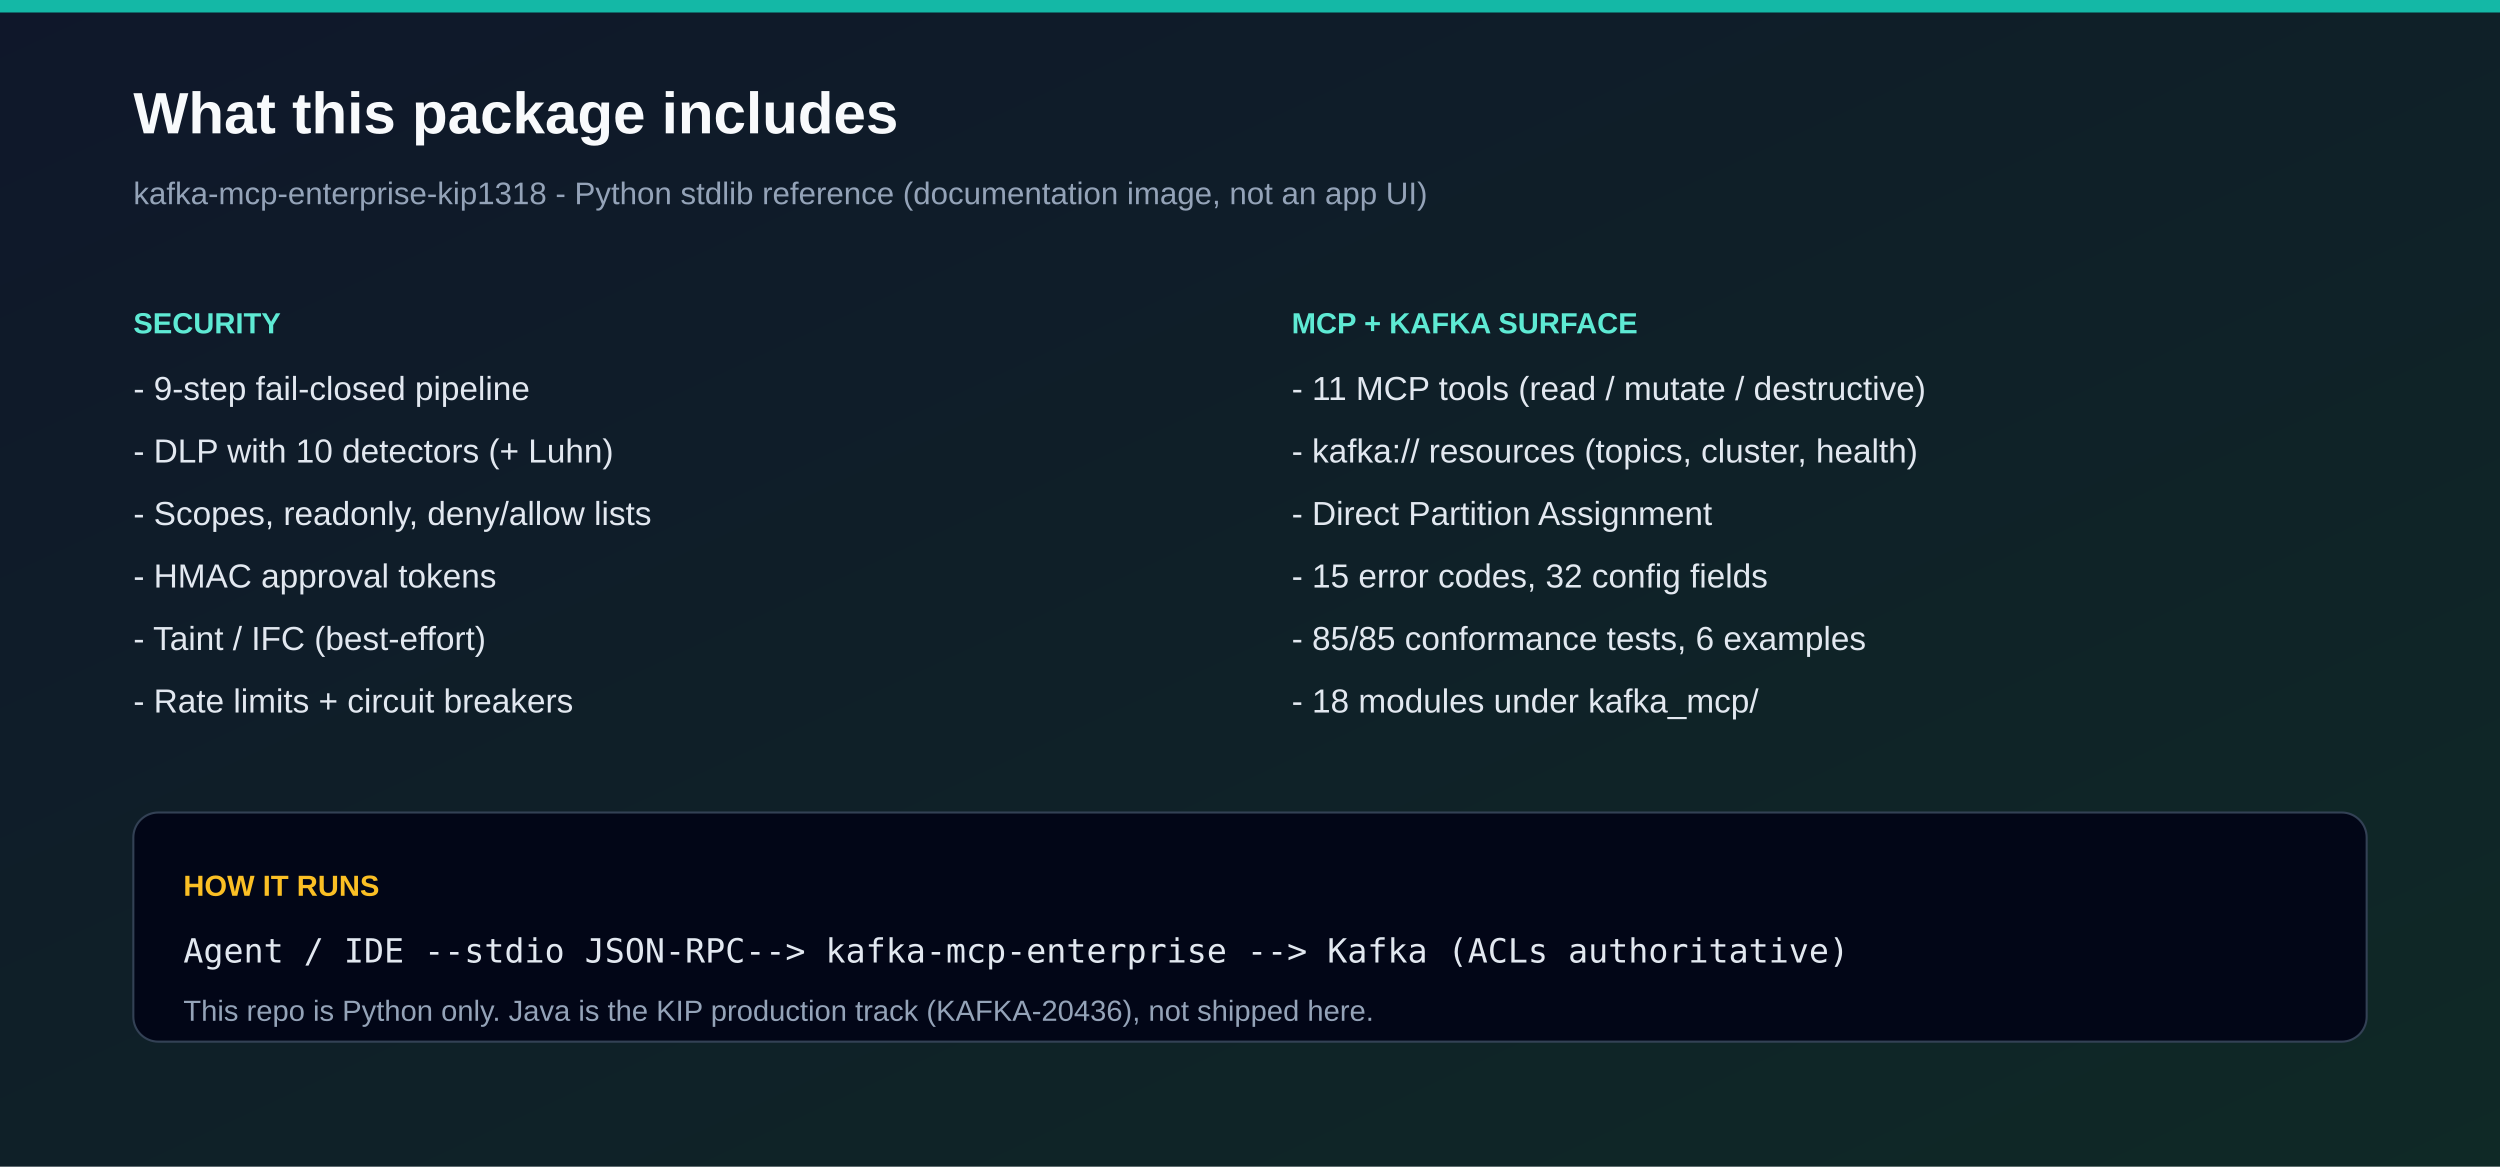
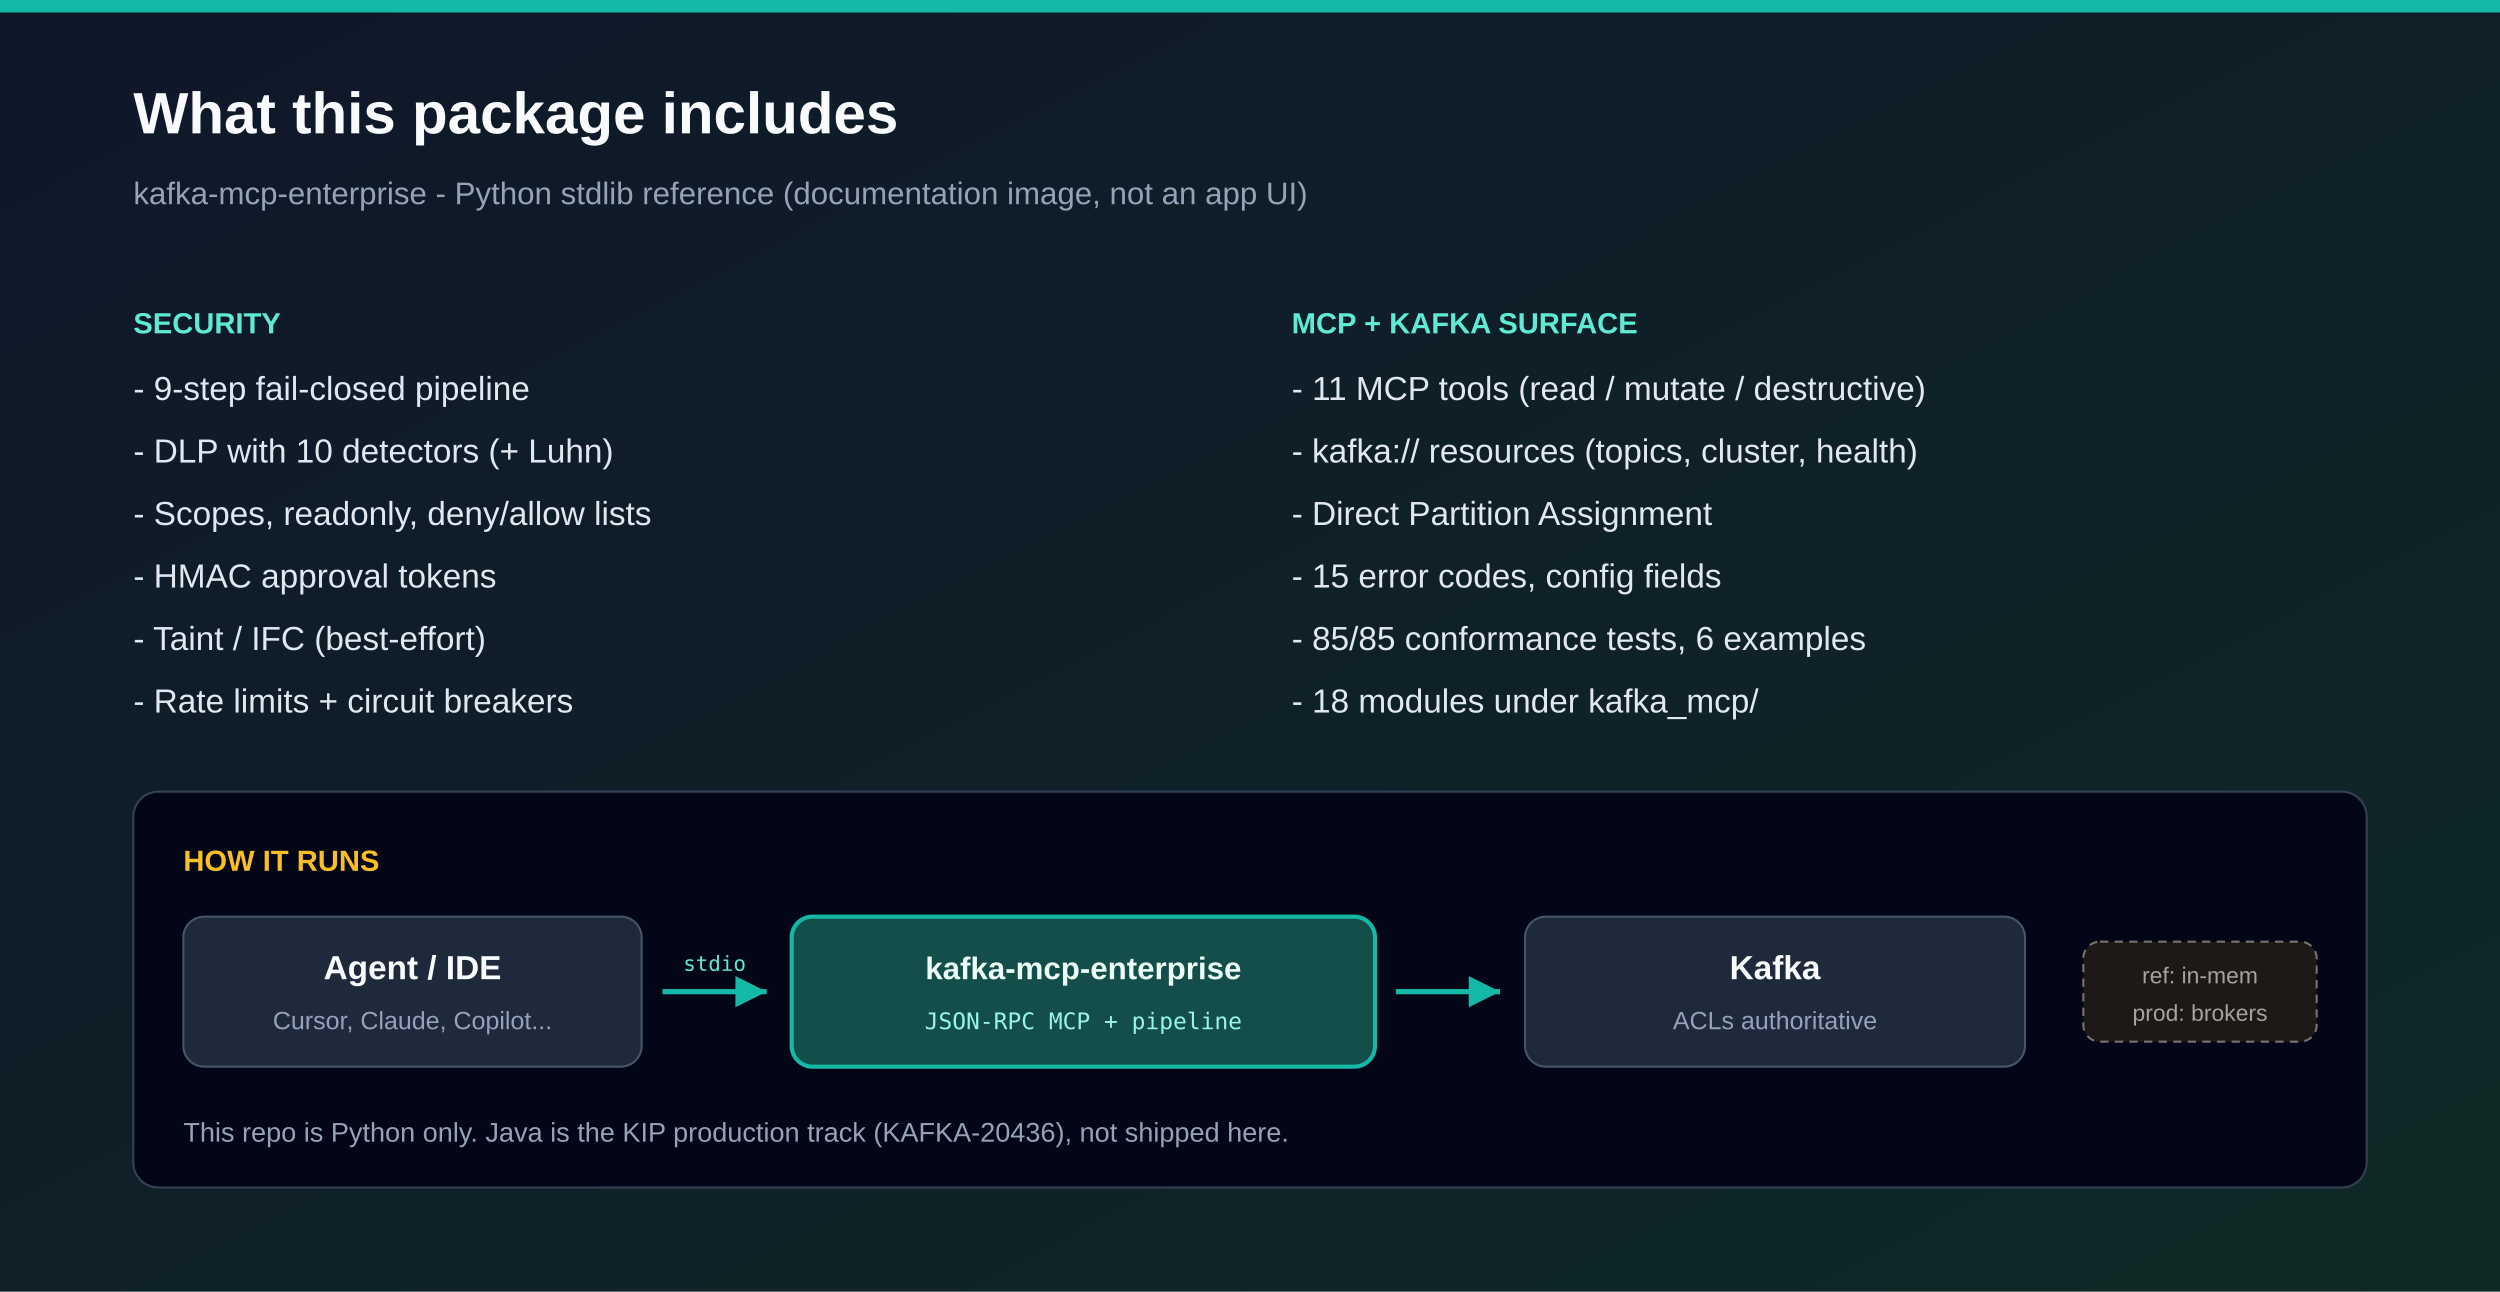
- <svg xmlns="http://www.w3.org/2000/svg" viewBox="0 0 1200 560" role="img" aria-labelledby="title desc">
+ <svg xmlns="http://www.w3.org/2000/svg" viewBox="0 0 1200 620" role="img" aria-labelledby="title desc">
  <defs>
    <linearGradient id="bg" x1="0%" y1="0%" x2="100%" y2="100%">
      <stop offset="0%" stop-color="#0f172a" />
      <stop offset="100%" stop-color="#0f2926" />
    </linearGradient>
+     <marker id="arrow" markerWidth="8" markerHeight="8" refX="6" refY="3" orient="auto">
+       <path d="M0,0 L6,3 L0,6 Z" fill="#14b8a6" />
+     </marker>
    <style>
      .t { font-family: "Segoe UI", "Helvetica Neue", Arial, sans-serif; }
      .mono { font-family: ui-monospace, "Cascadia Code", Consolas, monospace; }
    </style>
  </defs>
-   <rect width="1200" height="560" fill="url(#bg)" />
+   <rect width="1200" height="620" fill="url(#bg)" />
  <rect x="0" y="0" width="1200" height="6" fill="#14b8a6" />
  <text x="64" y="64" class="t" fill="#f8fafc" font-size="28" font-weight="800">What this package includes</text>
-   <text x="64" y="98" class="t" fill="#94a3b8" font-size="15">kafka-mcp-enterprise-kip1318 - Python stdlib reference (documentation image, not an app UI)</text>
+   <text x="64" y="98" class="t" fill="#94a3b8" font-size="15">kafka-mcp-enterprise - Python stdlib reference (documentation image, not an app UI)</text>
  <text x="64" y="160" class="t" fill="#5eead4" font-size="14" font-weight="700">SECURITY</text>
  <text x="64" y="192" class="t" fill="#e2e8f0" font-size="16">- 9-step fail-closed pipeline</text>
  <text x="64" y="222" class="t" fill="#e2e8f0" font-size="16">- DLP with 10 detectors (+ Luhn)</text>
  <text x="64" y="252" class="t" fill="#e2e8f0" font-size="16">- Scopes, readonly, deny/allow lists</text>
  <text x="64" y="282" class="t" fill="#e2e8f0" font-size="16">- HMAC approval tokens</text>
  <text x="64" y="312" class="t" fill="#e2e8f0" font-size="16">- Taint / IFC (best-effort)</text>
  <text x="64" y="342" class="t" fill="#e2e8f0" font-size="16">- Rate limits + circuit breakers</text>
  <text x="620" y="160" class="t" fill="#5eead4" font-size="14" font-weight="700">MCP + KAFKA SURFACE</text>
  <text x="620" y="192" class="t" fill="#e2e8f0" font-size="16">- 11 MCP tools (read / mutate / destructive)</text>
  <text x="620" y="222" class="t" fill="#e2e8f0" font-size="16">- kafka:// resources (topics, cluster, health)</text>
  <text x="620" y="252" class="t" fill="#e2e8f0" font-size="16">- Direct Partition Assignment</text>
-   <text x="620" y="282" class="t" fill="#e2e8f0" font-size="16">- 15 error codes, 32 config fields</text>
+   <text x="620" y="282" class="t" fill="#e2e8f0" font-size="16">- 15 error codes, config fields</text>
  <text x="620" y="312" class="t" fill="#e2e8f0" font-size="16">- 85/85 conformance tests, 6 examples</text>
  <text x="620" y="342" class="t" fill="#e2e8f0" font-size="16">- 18 modules under kafka_mcp/</text>
-   <rect x="64" y="390" width="1072" height="110" rx="12" fill="#020617" stroke="#334155" />
-   <text x="88" y="430" class="t" fill="#fbbf24" font-size="14" font-weight="700">HOW IT RUNS</text>
-   <text x="88" y="462" class="mono" fill="#e2e8f0" font-size="16">Agent / IDE  --stdio JSON-RPC--&gt;  kafka-mcp-enterprise  --&gt;  Kafka (ACLs authoritative)</text>
-   <text x="88" y="490" class="t" fill="#94a3b8" font-size="14">This repo is Python only. Java is the KIP production track (KAFKA-20436), not shipped here.</text>
+   <rect x="64" y="380" width="1072" height="190" rx="12" fill="#020617" stroke="#334155" />
+   <text x="88" y="418" class="t" fill="#fbbf24" font-size="14" font-weight="700">HOW IT RUNS</text>
+   <rect x="88" y="440" width="220" height="72" rx="10" fill="#1e293b" stroke="#475569" />
+   <text x="198" y="470" text-anchor="middle" class="t" fill="#f8fafc" font-size="16" font-weight="700">Agent / IDE</text>
+   <text x="198" y="494" text-anchor="middle" class="t" fill="#94a3b8" font-size="12">Cursor, Claude, Copilot...</text>
+   <line x1="318" y1="476" x2="368" y2="476" stroke="#14b8a6" stroke-width="2.5" marker-end="url(#arrow)" />
+   <text x="343" y="466" text-anchor="middle" class="mono" fill="#5eead4" font-size="10">stdio</text>
+   <rect x="380" y="440" width="280" height="72" rx="10" fill="#134e4a" stroke="#14b8a6" stroke-width="2" />
+   <text x="520" y="470" text-anchor="middle" class="t" fill="#ecfdf5" font-size="15" font-weight="700">kafka-mcp-enterprise</text>
+   <text x="520" y="494" text-anchor="middle" class="mono" fill="#99f6e4" font-size="11">JSON-RPC MCP + pipeline</text>
+   <line x1="670" y1="476" x2="720" y2="476" stroke="#14b8a6" stroke-width="2.5" marker-end="url(#arrow)" />
+   <rect x="732" y="440" width="240" height="72" rx="10" fill="#1e293b" stroke="#475569" />
+   <text x="852" y="470" text-anchor="middle" class="t" fill="#f8fafc" font-size="16" font-weight="700">Kafka</text>
+   <text x="852" y="494" text-anchor="middle" class="t" fill="#94a3b8" font-size="12">ACLs authoritative</text>
+   <rect x="1000" y="452" width="112" height="48" rx="8" fill="#1c1917" stroke="#78716c" stroke-dasharray="4 3" />
+   <text x="1056" y="472" text-anchor="middle" class="t" fill="#a8a29e" font-size="11">ref: in-mem</text>
+   <text x="1056" y="490" text-anchor="middle" class="t" fill="#a8a29e" font-size="11">prod: brokers</text>
+   <text x="88" y="548" class="t" fill="#94a3b8" font-size="13">This repo is Python only. Java is the KIP production track (KAFKA-20436), not shipped here.</text>
</svg>
